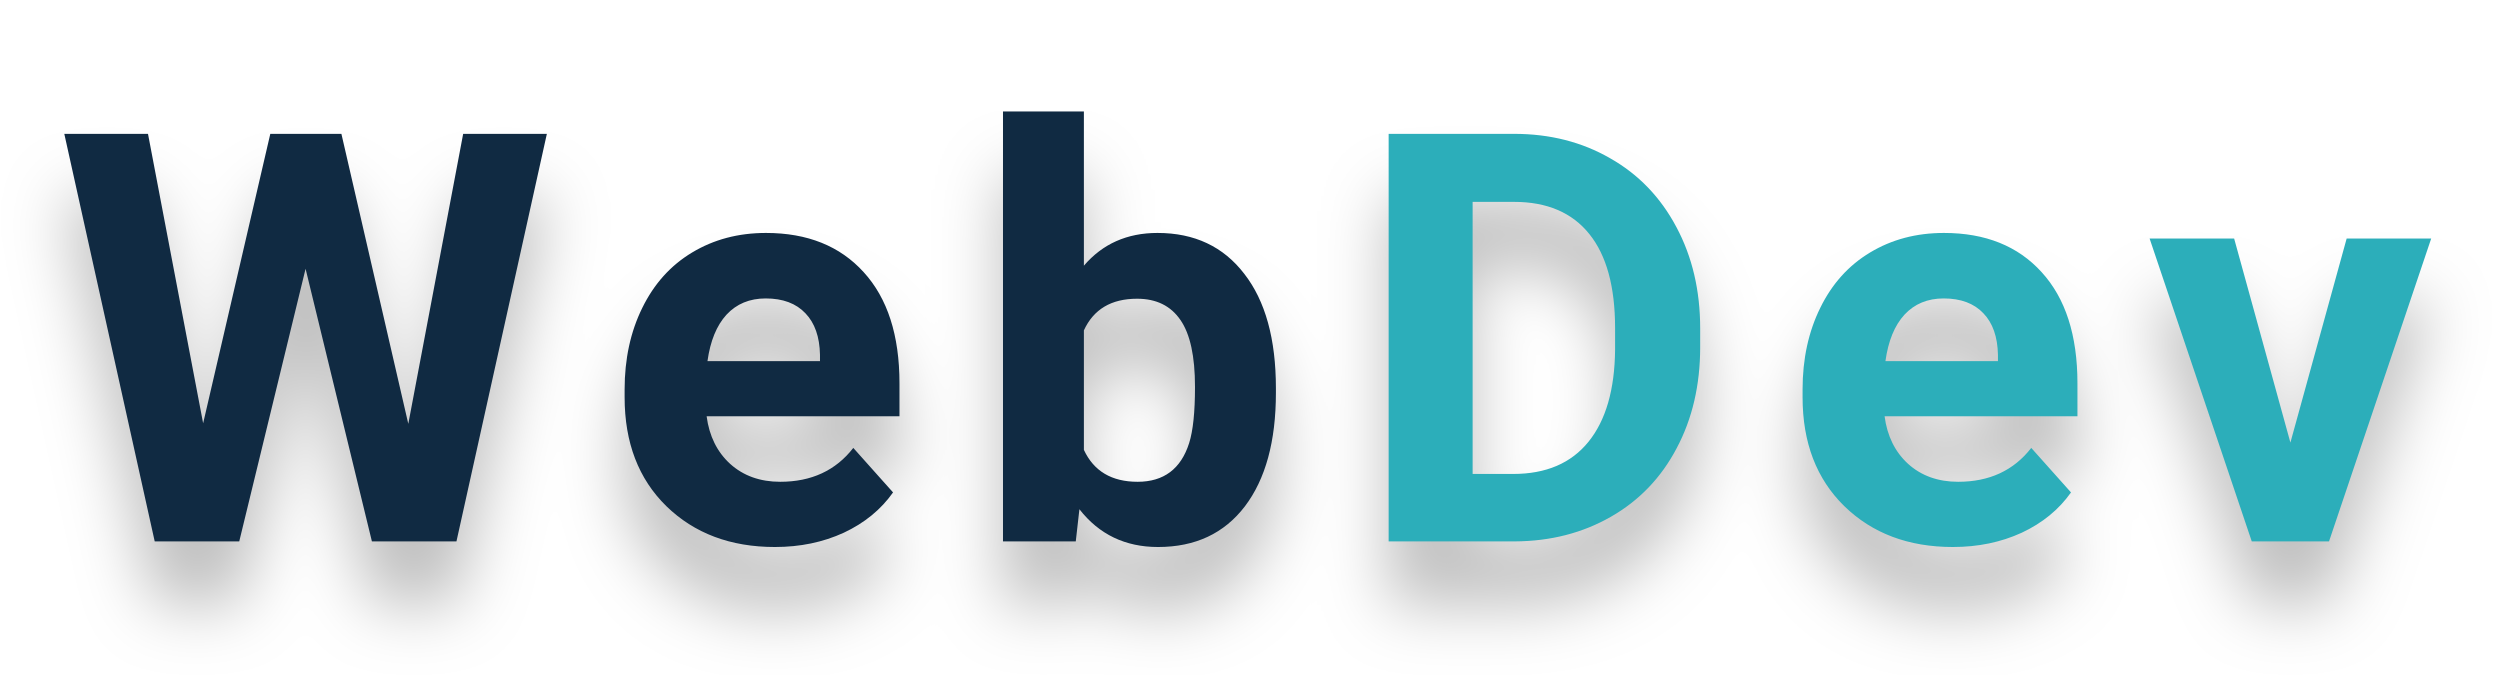
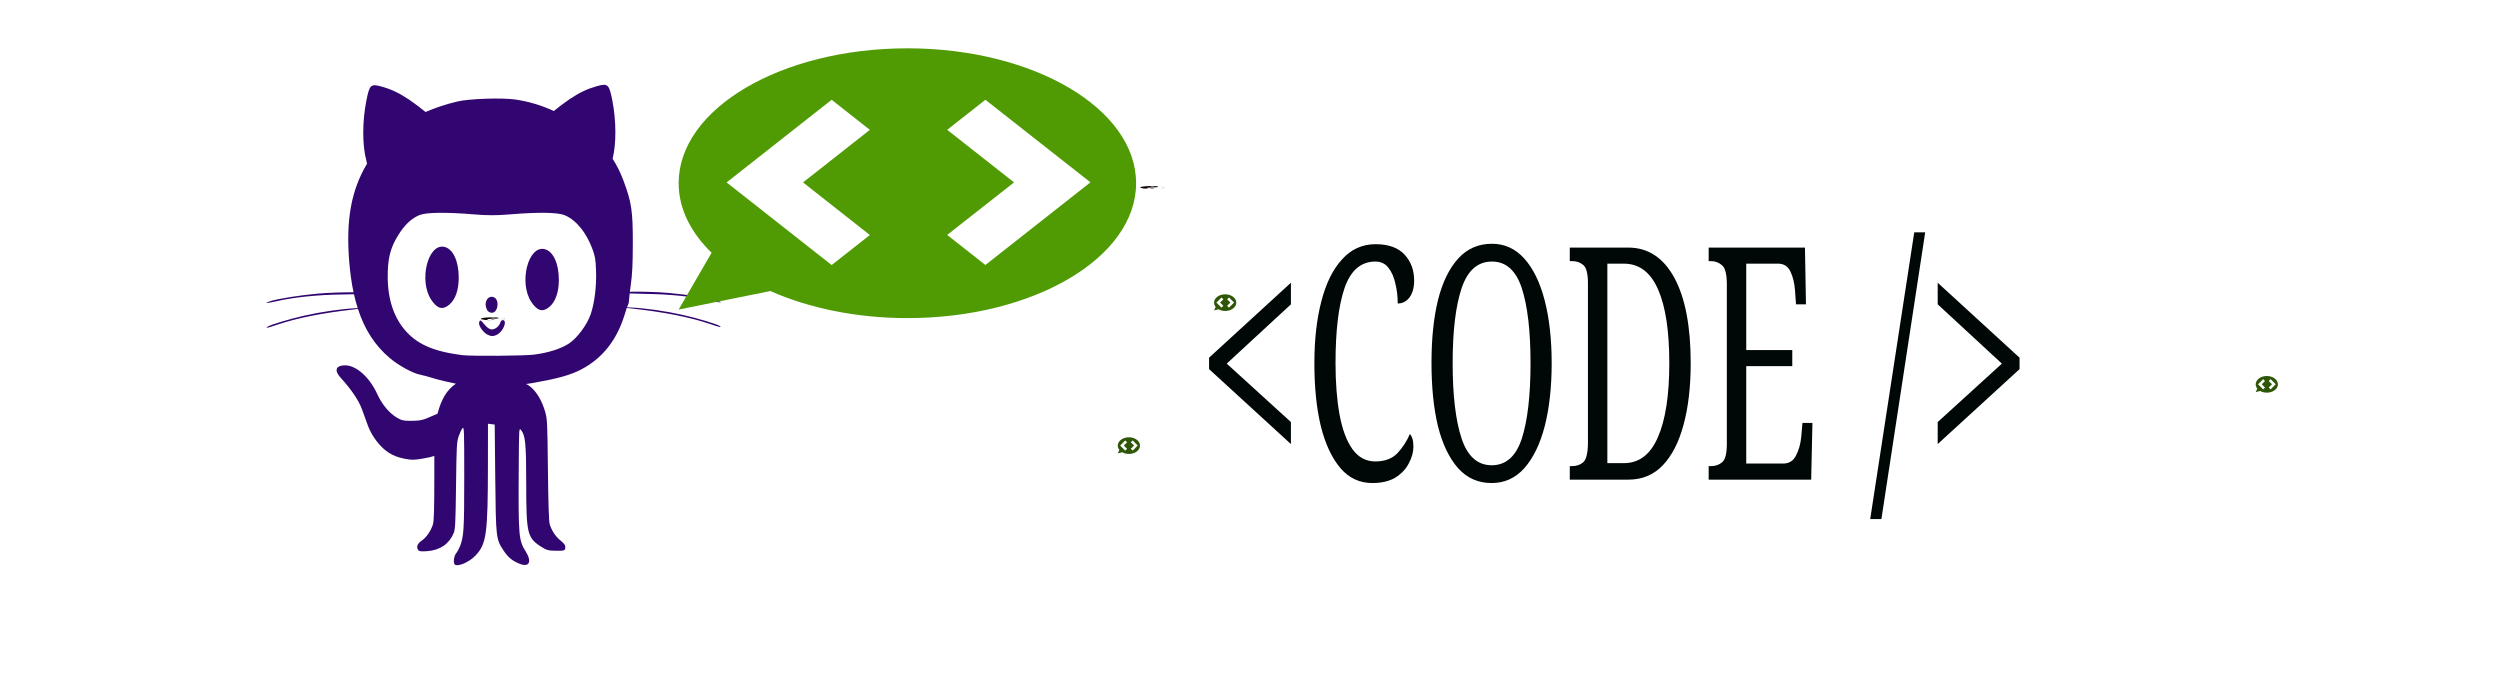
- <svg xmlns="http://www.w3.org/2000/svg" width="157" height="43" viewBox="0 0 157 43" fill="none">
-   <g filter="url(#filter0_d)">
-     <path d="M25.641 26.617L29.087 8.406H34.343L28.665 34H23.356L19.19 16.879L15.024 34H9.716L4.038 8.406H9.294L12.757 26.582L16.975 8.406H21.44L25.641 26.617ZM48.665 34.352C45.876 34.352 43.603 33.496 41.845 31.785C40.099 30.074 39.226 27.795 39.226 24.947V24.455C39.226 22.545 39.595 20.84 40.333 19.34C41.072 17.828 42.114 16.668 43.462 15.859C44.822 15.039 46.368 14.629 48.103 14.629C50.704 14.629 52.749 15.449 54.237 17.09C55.737 18.73 56.487 21.057 56.487 24.068V26.143H44.376C44.54 27.385 45.032 28.381 45.853 29.131C46.685 29.881 47.734 30.256 48.999 30.256C50.956 30.256 52.486 29.547 53.587 28.129L56.083 30.924C55.322 32.002 54.29 32.846 52.989 33.455C51.689 34.053 50.247 34.352 48.665 34.352ZM48.085 18.742C47.077 18.742 46.257 19.082 45.624 19.762C45.003 20.441 44.605 21.414 44.429 22.68H51.495V22.275C51.472 21.15 51.167 20.283 50.581 19.674C49.995 19.053 49.163 18.742 48.085 18.742ZM80.127 24.666C80.127 27.713 79.476 30.092 78.175 31.803C76.875 33.502 75.058 34.352 72.726 34.352C70.664 34.352 69.017 33.56 67.787 31.979L67.558 34H62.988V7H68.068V16.686C69.24 15.315 70.781 14.629 72.691 14.629C75.011 14.629 76.828 15.484 78.14 17.195C79.465 18.895 80.127 21.291 80.127 24.385V24.666ZM75.046 24.297C75.046 22.375 74.742 20.975 74.132 20.096C73.523 19.205 72.615 18.76 71.408 18.76C69.791 18.76 68.677 19.422 68.068 20.746V28.252C68.689 29.588 69.814 30.256 71.443 30.256C73.084 30.256 74.162 29.447 74.677 27.83C74.923 27.057 75.046 25.879 75.046 24.297Z" fill="#102A42" />
-     <path d="M87.207 34V8.406H95.082C97.332 8.406 99.342 8.916 101.111 9.936C102.893 10.943 104.281 12.385 105.277 14.26C106.273 16.123 106.771 18.244 106.771 20.623V21.801C106.771 24.18 106.279 26.295 105.295 28.146C104.322 29.998 102.945 31.434 101.164 32.453C99.383 33.473 97.373 33.988 95.135 34H87.207ZM92.481 12.678V29.764H95.029C97.092 29.764 98.668 29.09 99.758 27.742C100.848 26.395 101.404 24.467 101.428 21.959V20.605C101.428 18.004 100.889 16.035 99.811 14.699C98.732 13.352 97.156 12.678 95.082 12.678H92.481ZM122.641 34.352C119.852 34.352 117.579 33.496 115.821 31.785C114.075 30.074 113.202 27.795 113.202 24.947V24.455C113.202 22.545 113.571 20.84 114.309 19.34C115.047 17.828 116.09 16.668 117.438 15.859C118.797 15.039 120.344 14.629 122.079 14.629C124.68 14.629 126.725 15.449 128.213 17.09C129.713 18.73 130.463 21.057 130.463 24.068V26.143H118.352C118.516 27.385 119.008 28.381 119.829 29.131C120.661 29.881 121.709 30.256 122.975 30.256C124.932 30.256 126.461 29.547 127.563 28.129L130.059 30.924C129.297 32.002 128.266 32.846 126.965 33.455C125.664 34.053 124.223 34.352 122.641 34.352ZM122.061 18.742C121.053 18.742 120.233 19.082 119.6 19.762C118.979 20.441 118.58 21.414 118.405 22.68H125.471V22.275C125.448 21.15 125.143 20.283 124.557 19.674C123.971 19.053 123.139 18.742 122.061 18.742ZM143.837 27.795L147.37 14.98H152.679L146.262 34H141.411L134.995 14.98H140.304L143.837 27.795Z" fill="#2CAEBA" />
+ <svg xmlns="http://www.w3.org/2000/svg" width="157" height="43">
+   <g>
+     <rect x="-1" y="-1" width="159" height="45" id="canvas_background" fill="none" />
  </g>
-   <defs>
-     <filter id="filter0_d" x="0.038" y="7" width="156.641" height="35.352" filterUnits="userSpaceOnUse" color-interpolation-filters="sRGB">
-       <feFlood flood-opacity="0" result="BackgroundImageFix" />
-       <feColorMatrix in="SourceAlpha" type="matrix" values="0 0 0 0 0 0 0 0 0 0 0 0 0 0 0 0 0 0 127 0" />
-       <feOffset dy="4" />
-       <feGaussianBlur stdDeviation="2" />
-       <feColorMatrix type="matrix" values="0 0 0 0 0 0 0 0 0 0 0 0 0 0 0 0 0 0 0.25 0" />
-       <feBlend mode="normal" in2="BackgroundImageFix" result="effect1_dropShadow" />
-       <feBlend mode="normal" in="SourceGraphic" in2="effect1_dropShadow" result="shape" />
-     </filter>
-   </defs>
+   <g>
+     <text fill="#000000" stroke-width="0" x="7.139" y="17.628" id="svg_9" font-size="24" font-family="Helvetica, Arial, sans-serif" text-anchor="start" xml:space="preserve" transform="matrix(1,0,0,0.6979694,0,6.875915) " stroke="#000" />
+     <text fill="#000000" stroke-width="0" stroke-opacity="null" fill-opacity="null" x="11.375" y="20.575" id="svg_10" font-size="19" font-family="Helvetica, Arial, sans-serif" text-anchor="start" xml:space="preserve" transform="matrix(9.867081,0,0,1,-100.7245,0) " stroke="#000" />
+     <path fill="#0f0000" stroke="#000" stroke-width="0" stroke-opacity="null" d="m72.365,11.681c0.205,0 0.371,0.021 0.371,0.046c0,0.025 -0.166,0.046 -0.371,0.046c-0.205,0 -0.371,0.021 -0.371,0.046c0,0.025 0.166,0.046 0.371,0.046c0.41,0 0.742,-0.041 0.742,-0.092c0,-0.051 -0.333,-0.092 -0.742,-0.092l0,0zm0,0.032c-0.064,0 -0.116,0.006 -0.116,0.014c0,0.008 0.052,0.014 0.116,0.014c0.064,0 0.116,-0.006 0.116,-0.014c0,-0.008 -0.052,-0.014 -0.116,-0.014zm0,0.092c0.064,0 0.116,0.006 0.116,0.014c0,0.008 -0.052,0.014 -0.116,0.014c-0.064,0 -0.116,-0.006 -0.116,-0.014c0,-0.008 0.052,-0.014 0.116,-0.014zm0.726,-0.032c0,0.051 -0.332,0.092 -0.741,0.092c-0.409,0 -0.741,-0.041 -0.741,-0.092c0,-0.051 0.332,-0.092 0.741,-0.092c0.409,0 0.741,0.041 0.741,0.092z" id="svg_23" />
+     <path fill="#0f0000" stroke="#000" stroke-width="0" stroke-opacity="null" fill-opacity="null" d="m30.953,19.927c0.205,0 0.371,0.021 0.371,0.046c0,0.025 -0.166,0.046 -0.371,0.046c-0.205,0 -0.371,0.021 -0.371,0.046c0,0.025 0.166,0.046 0.371,0.046c0.41,0 0.742,-0.041 0.742,-0.092c0,-0.051 -0.333,-0.092 -0.742,-0.092l0,0zm0,0.032c-0.064,0 -0.116,0.006 -0.116,0.014c0,0.008 0.052,0.014 0.116,0.014c0.064,0 0.116,-0.006 0.116,-0.014c0,-0.008 -0.052,-0.014 -0.116,-0.014zm0,0.092c0.064,0 0.116,0.006 0.116,0.014c0,0.008 -0.052,0.014 -0.116,0.014c-0.064,0 -0.116,-0.006 -0.116,-0.014c0,-0.008 0.052,-0.014 0.116,-0.014zm0.726,-0.032c0,0.051 -0.332,0.092 -0.741,0.092c-0.409,0 -0.741,-0.041 -0.741,-0.092c0,-0.051 0.332,-0.092 0.741,-0.092c0.409,0 0.741,0.041 0.741,0.092z" id="svg_25" />
+     <path stroke="#000" fill="#320670" stroke-width="0" stroke-opacity="null" d="m42.898,19.781c-1.159,-0.259 -2.366,-0.429 -3.346,-0.475l-0.173,-0.008c0.04,-0.115 0.07,-0.193 0.079,-0.205c0.021,-0.023 0.039,-0.12 0.041,-0.215c0,-0.053 0.017,-0.223 0.044,-0.448c0.265,0.013 0.618,0.023 1.002,0.027c1.484,0.015 3.036,0.174 4.101,0.424c0.634,0.149 0.844,0.144 0.376,-0.008c-0.474,-0.152 -1.88,-0.377 -2.999,-0.474c-0.752,-0.068 -1.83,-0.094 -2.466,-0.079c0.018,-0.146 0.04,-0.309 0.062,-0.475c0.09,-0.645 0.12,-1.293 0.122,-2.583c0.002,-2.002 -0.079,-2.553 -0.571,-3.876c-0.2,-0.541 -0.426,-0.999 -0.699,-1.415c0.238,-0.934 0.233,-2.381 -0.014,-3.649c-0.204,-1.04 -0.275,-1.107 -0.986,-0.907c-0.602,0.17 -1.085,0.402 -1.704,0.816c-0.293,0.196 -0.696,0.501 -0.989,0.741c-0.763,-0.356 -1.551,-0.592 -2.393,-0.719c-0.853,-0.128 -2.945,-0.056 -3.688,0.126c-0.726,0.178 -1.38,0.396 -1.971,0.655c-0.295,-0.242 -0.724,-0.569 -1.03,-0.774c-0.622,-0.415 -1.104,-0.646 -1.709,-0.816c-0.709,-0.201 -0.782,-0.133 -0.985,0.907c-0.251,1.285 -0.253,2.756 -0.005,3.688c0.029,0.106 0.046,0.182 0.053,0.241c-1.006,1.681 -1.334,3.562 -1.116,6.188c0.057,0.684 0.145,1.312 0.267,1.887c-0.642,-0.005 -1.555,0.026 -2.215,0.082c-1.122,0.099 -2.527,0.32 -3.001,0.473c-0.467,0.151 -0.26,0.156 0.376,0.009c1.065,-0.249 2.618,-0.41 4.101,-0.424c0.28,-0.001 0.542,-0.009 0.767,-0.017c0.068,0.304 0.145,0.593 0.233,0.869l-0.007,0.001c-0.98,0.045 -2.186,0.215 -3.345,0.474c-0.87,0.193 -2.154,0.58 -2.303,0.692c-0.157,0.117 -0.029,0.091 0.645,-0.136c1.229,-0.413 2.827,-0.729 4.806,-0.95l0.221,-0.026c0.425,1.31 1.079,2.309 2.004,3.088c0.566,0.478 1.472,0.969 1.929,1.046c0.126,0.021 0.49,0.12 0.811,0.22c0.321,0.1 0.95,0.25 1.396,0.336l0.011,0c-0.009,0.008 -0.016,0.013 -0.024,0.021c-0.541,0.373 -0.892,0.953 -1.129,1.867c-0.106,0.042 -0.238,0.1 -0.381,0.165c-0.511,0.231 -0.71,0.278 -1.227,0.283c-0.537,0.005 -0.664,-0.026 -0.985,-0.226c-0.466,-0.288 -0.901,-0.819 -1.19,-1.452c-0.484,-1.058 -1.32,-1.807 -2.017,-1.807c-0.596,0 -0.709,0.32 -0.278,0.788c0.649,0.703 1.133,1.421 1.332,1.969c0.112,0.308 0.284,0.783 0.383,1.056c0.105,0.291 0.33,0.686 0.544,0.958c0.504,0.638 0.991,0.943 1.716,1.087c0.487,0.095 0.606,0.095 1.181,-0.003c0.277,-0.045 0.511,-0.097 0.72,-0.163c0,0.313 0,0.673 0,1.096c0,2.263 -0.02,2.991 -0.088,3.203c-0.127,0.405 -0.413,0.821 -0.691,1.008c-0.277,0.187 -0.363,0.393 -0.246,0.583c0.065,0.103 0.189,0.12 0.607,0.085c0.794,-0.065 1.354,-0.455 1.64,-1.142c0.092,-0.22 0.113,-0.664 0.142,-2.97c0.031,-2.503 0.044,-2.743 0.167,-3.101c0.074,-0.213 0.181,-0.443 0.241,-0.506c0.1,-0.11 0.107,0.108 0.107,3.101c-0.001,3.303 -0.026,3.702 -0.275,4.337c-0.056,0.145 -0.162,0.333 -0.237,0.423c-0.13,0.158 -0.185,0.561 -0.095,0.683c0.15,0.197 0.9,-0.113 1.309,-0.541c0.697,-0.733 0.78,-1.339 0.786,-5.716l0.003,-2.568l0.211,0.027l0.211,0.026l0.035,3.358c0.04,3.781 0.045,3.836 0.53,4.567c0.275,0.413 0.552,0.641 1.003,0.819c0.603,0.241 0.785,-0.131 0.379,-0.775c-0.441,-0.701 -0.462,-0.969 -0.438,-5.118c0.016,-2.66 0.016,-2.66 0.146,-2.505c0.272,0.328 0.324,0.866 0.324,3.361c0,3.098 0.067,3.393 0.891,3.934c0.385,0.25 0.493,0.281 0.987,0.283c0.525,0.003 0.557,-0.008 0.576,-0.19c0.016,-0.147 -0.048,-0.247 -0.293,-0.446c-0.321,-0.263 -0.544,-0.598 -0.684,-1.021c-0.053,-0.163 -0.089,-1.229 -0.113,-3.424c-0.035,-3.066 -0.042,-3.206 -0.186,-3.687c-0.194,-0.646 -0.49,-1.156 -0.866,-1.494c-0.098,-0.085 -0.195,-0.155 -0.321,-0.208c0.155,-0.021 0.306,-0.042 0.452,-0.07c1.518,-0.268 2.32,-0.491 2.964,-0.821c1.362,-0.696 2.283,-1.852 2.782,-3.49c0.044,-0.146 0.089,-0.284 0.126,-0.396l0.384,0.042c1.98,0.222 3.578,0.538 4.807,0.952c0.674,0.227 0.802,0.254 0.645,0.135c-0.147,-0.109 -1.431,-0.495 -2.3,-0.688l-0,0zm-5.806,-0.04c-0.225,0.656 -0.852,1.499 -1.359,1.83c-0.5,0.328 -1.284,0.578 -2.172,0.697c-0.607,0.082 -3.994,0.106 -4.553,0.033c-1.851,-0.241 -2.888,-0.714 -3.652,-1.661c-0.724,-0.9 -1.062,-2.121 -1.003,-3.624c0.038,-0.941 0.209,-1.531 0.656,-2.249c0.406,-0.653 0.834,-1.057 1.338,-1.262c0.422,-0.172 1.716,-0.187 3.457,-0.038c0.769,0.065 1.406,0.065 2.174,0c1.821,-0.152 3.036,-0.136 3.485,0.049c0.706,0.29 1.349,1.069 1.735,2.107c0.174,0.464 0.208,0.661 0.233,1.377c0.035,0.987 -0.094,2.035 -0.338,2.741zm-9.181,-4.236c-1.036,-0.241 -1.628,2.113 -0.833,3.315c0.377,0.57 0.712,0.664 1.131,0.318c0.388,-0.322 0.599,-0.923 0.599,-1.702c0,-1.039 -0.356,-1.803 -0.897,-1.931l-0,0zm6.288,0.141c-1.036,-0.241 -1.629,2.11 -0.834,3.314c0.378,0.57 0.712,0.665 1.132,0.317c0.387,-0.32 0.599,-0.923 0.599,-1.702c0,-1.035 -0.356,-1.802 -0.897,-1.928l-0,0zm-2.786,4.628c-0.022,0.095 -0.13,0.236 -0.239,0.311c-0.276,0.188 -0.475,0.123 -0.767,-0.229c-0.181,-0.217 -0.263,-0.331 -0.318,-0.104c-0.051,0.21 0.27,0.632 0.518,0.761c0.228,0.12 0.391,0.124 0.638,-0.013c0.245,-0.136 0.46,-0.501 0.46,-0.738c0,-0.22 -0.238,-0.21 -0.293,0.012l0,0zm-0.306,-0.737c0.157,-0.185 0.193,-0.564 0.042,-0.765s-0.457,-0.17 -0.576,0.055c-0.139,0.264 -0.065,0.465 0.035,0.679c0.154,0.159 0.362,0.191 0.499,0.031l0,0z" id="svg_29" />
+     <path fill="#509b04" stroke-width="0" stroke-opacity="null" d="m56.983,3.035c-7.933,0 -14.364,3.793 -14.364,8.471c0,1.599 0.76,3.092 2.068,4.368l-2.068,3.566l5.759,-1.162c2.4,1.061 5.373,1.699 8.605,1.699c7.933,0 14.364,-3.793 14.364,-8.472s-6.431,-8.471 -14.364,-8.471l0,0zm-2.356,11.724l-2.399,1.885l-6.597,-5.188l6.596,-5.19l2.4,1.889l-4.197,3.3l4.197,3.304l0,0zm7.255,1.882l-2.398,-1.887l4.199,-3.3l-4.199,-3.301l2.398,-1.887l6.597,5.185l-6.597,5.191l0,0z" id="svg_33" stroke="#000" />
+     <path fill="#2e5606" stroke="#000" stroke-width="0" stroke-dasharray="5,2,2,2,2,2" stroke-opacity="null" fill-opacity="null" d="m154.816,-11.569c-0.385,0 -0.698,0.234 -0.698,0.523c0,0.099 0.037,0.191 0.1,0.27l-0.1,0.22l0.28,-0.072c0.117,0.066 0.261,0.105 0.418,0.105c0.385,0 0.698,-0.234 0.698,-0.523s-0.312,-0.523 -0.698,-0.523l0,0zm-0.114,0.724l-0.116,0.116l-0.32,-0.32l0.32,-0.32l0.117,0.117l-0.204,0.204l0.204,0.204l0,0zm0.352,0.116l-0.116,-0.117l0.204,-0.204l-0.204,-0.204l0.116,-0.117l0.32,0.32l-0.32,0.321l0,-0z" id="svg_35" />
+     <path fill="#2e5606" stroke="#000" stroke-width="0" stroke-dasharray="5,2,2,2,2,2" stroke-opacity="null" fill-opacity="null" d="m70.894,27.461c-0.385,0 -0.698,0.234 -0.698,0.523c0,0.099 0.037,0.191 0.1,0.27l-0.1,0.22l0.28,-0.072c0.117,0.066 0.261,0.105 0.418,0.105c0.385,0 0.698,-0.234 0.698,-0.523s-0.312,-0.523 -0.698,-0.523l0,0zm-0.114,0.724l-0.116,0.116l-0.32,-0.32l0.32,-0.32l0.117,0.117l-0.204,0.204l0.204,0.204l0,0zm0.352,0.116l-0.116,-0.117l0.204,-0.204l-0.204,-0.204l0.116,-0.117l0.32,0.32l-0.32,0.321l0,-0z" id="svg_36" />
+     <path fill="#2e5606" stroke="#000" stroke-width="0" stroke-dasharray="5,2,2,2,2,2" stroke-opacity="null" fill-opacity="null" d="m76.941,18.482c-0.385,0 -0.698,0.234 -0.698,0.523c0,0.099 0.037,0.191 0.1,0.27l-0.1,0.22l0.28,-0.072c0.117,0.066 0.261,0.105 0.418,0.105c0.385,0 0.698,-0.234 0.698,-0.523s-0.312,-0.523 -0.698,-0.523l0,0zm-0.114,0.724l-0.116,0.116l-0.32,-0.32l0.32,-0.32l0.117,0.117l-0.204,0.204l0.204,0.204l0,0zm0.352,0.116l-0.116,-0.117l0.204,-0.204l-0.204,-0.204l0.116,-0.117l0.32,0.32l-0.32,0.321l0,-0z" id="svg_37" />
+     <path fill="#2e5606" stroke="#000" stroke-width="0" stroke-dasharray="5,2,2,2,2,2" stroke-opacity="null" fill-opacity="null" d="m142.356,23.613c-0.385,0 -0.698,0.234 -0.698,0.523c0,0.099 0.037,0.191 0.1,0.27l-0.1,0.22l0.28,-0.072c0.117,0.066 0.261,0.105 0.418,0.105c0.385,0 0.698,-0.234 0.698,-0.523s-0.312,-0.523 -0.698,-0.523l0,0zm-0.114,0.724l-0.116,0.116l-0.32,-0.32l0.32,-0.32l0.117,0.117l-0.204,0.204l0.204,0.204l0,0zm0.352,0.116l-0.116,-0.117l0.204,-0.204l-0.204,-0.204l0.116,-0.117l0.32,0.32l-0.32,0.321l0,-0z" id="svg_38" />
+     <text stroke="#000" transform="matrix(1,0,0,1.702088,0,-7.097671) " xml:space="preserve" text-anchor="start" font-family="'Simonetta', serif" font-size="12" id="svg_1" y="21.866" x="75.148" fill-opacity="null" stroke-opacity="null" stroke-width="0" fill="#000707">&lt;CODE /&gt;</text>
+   </g>
</svg>
